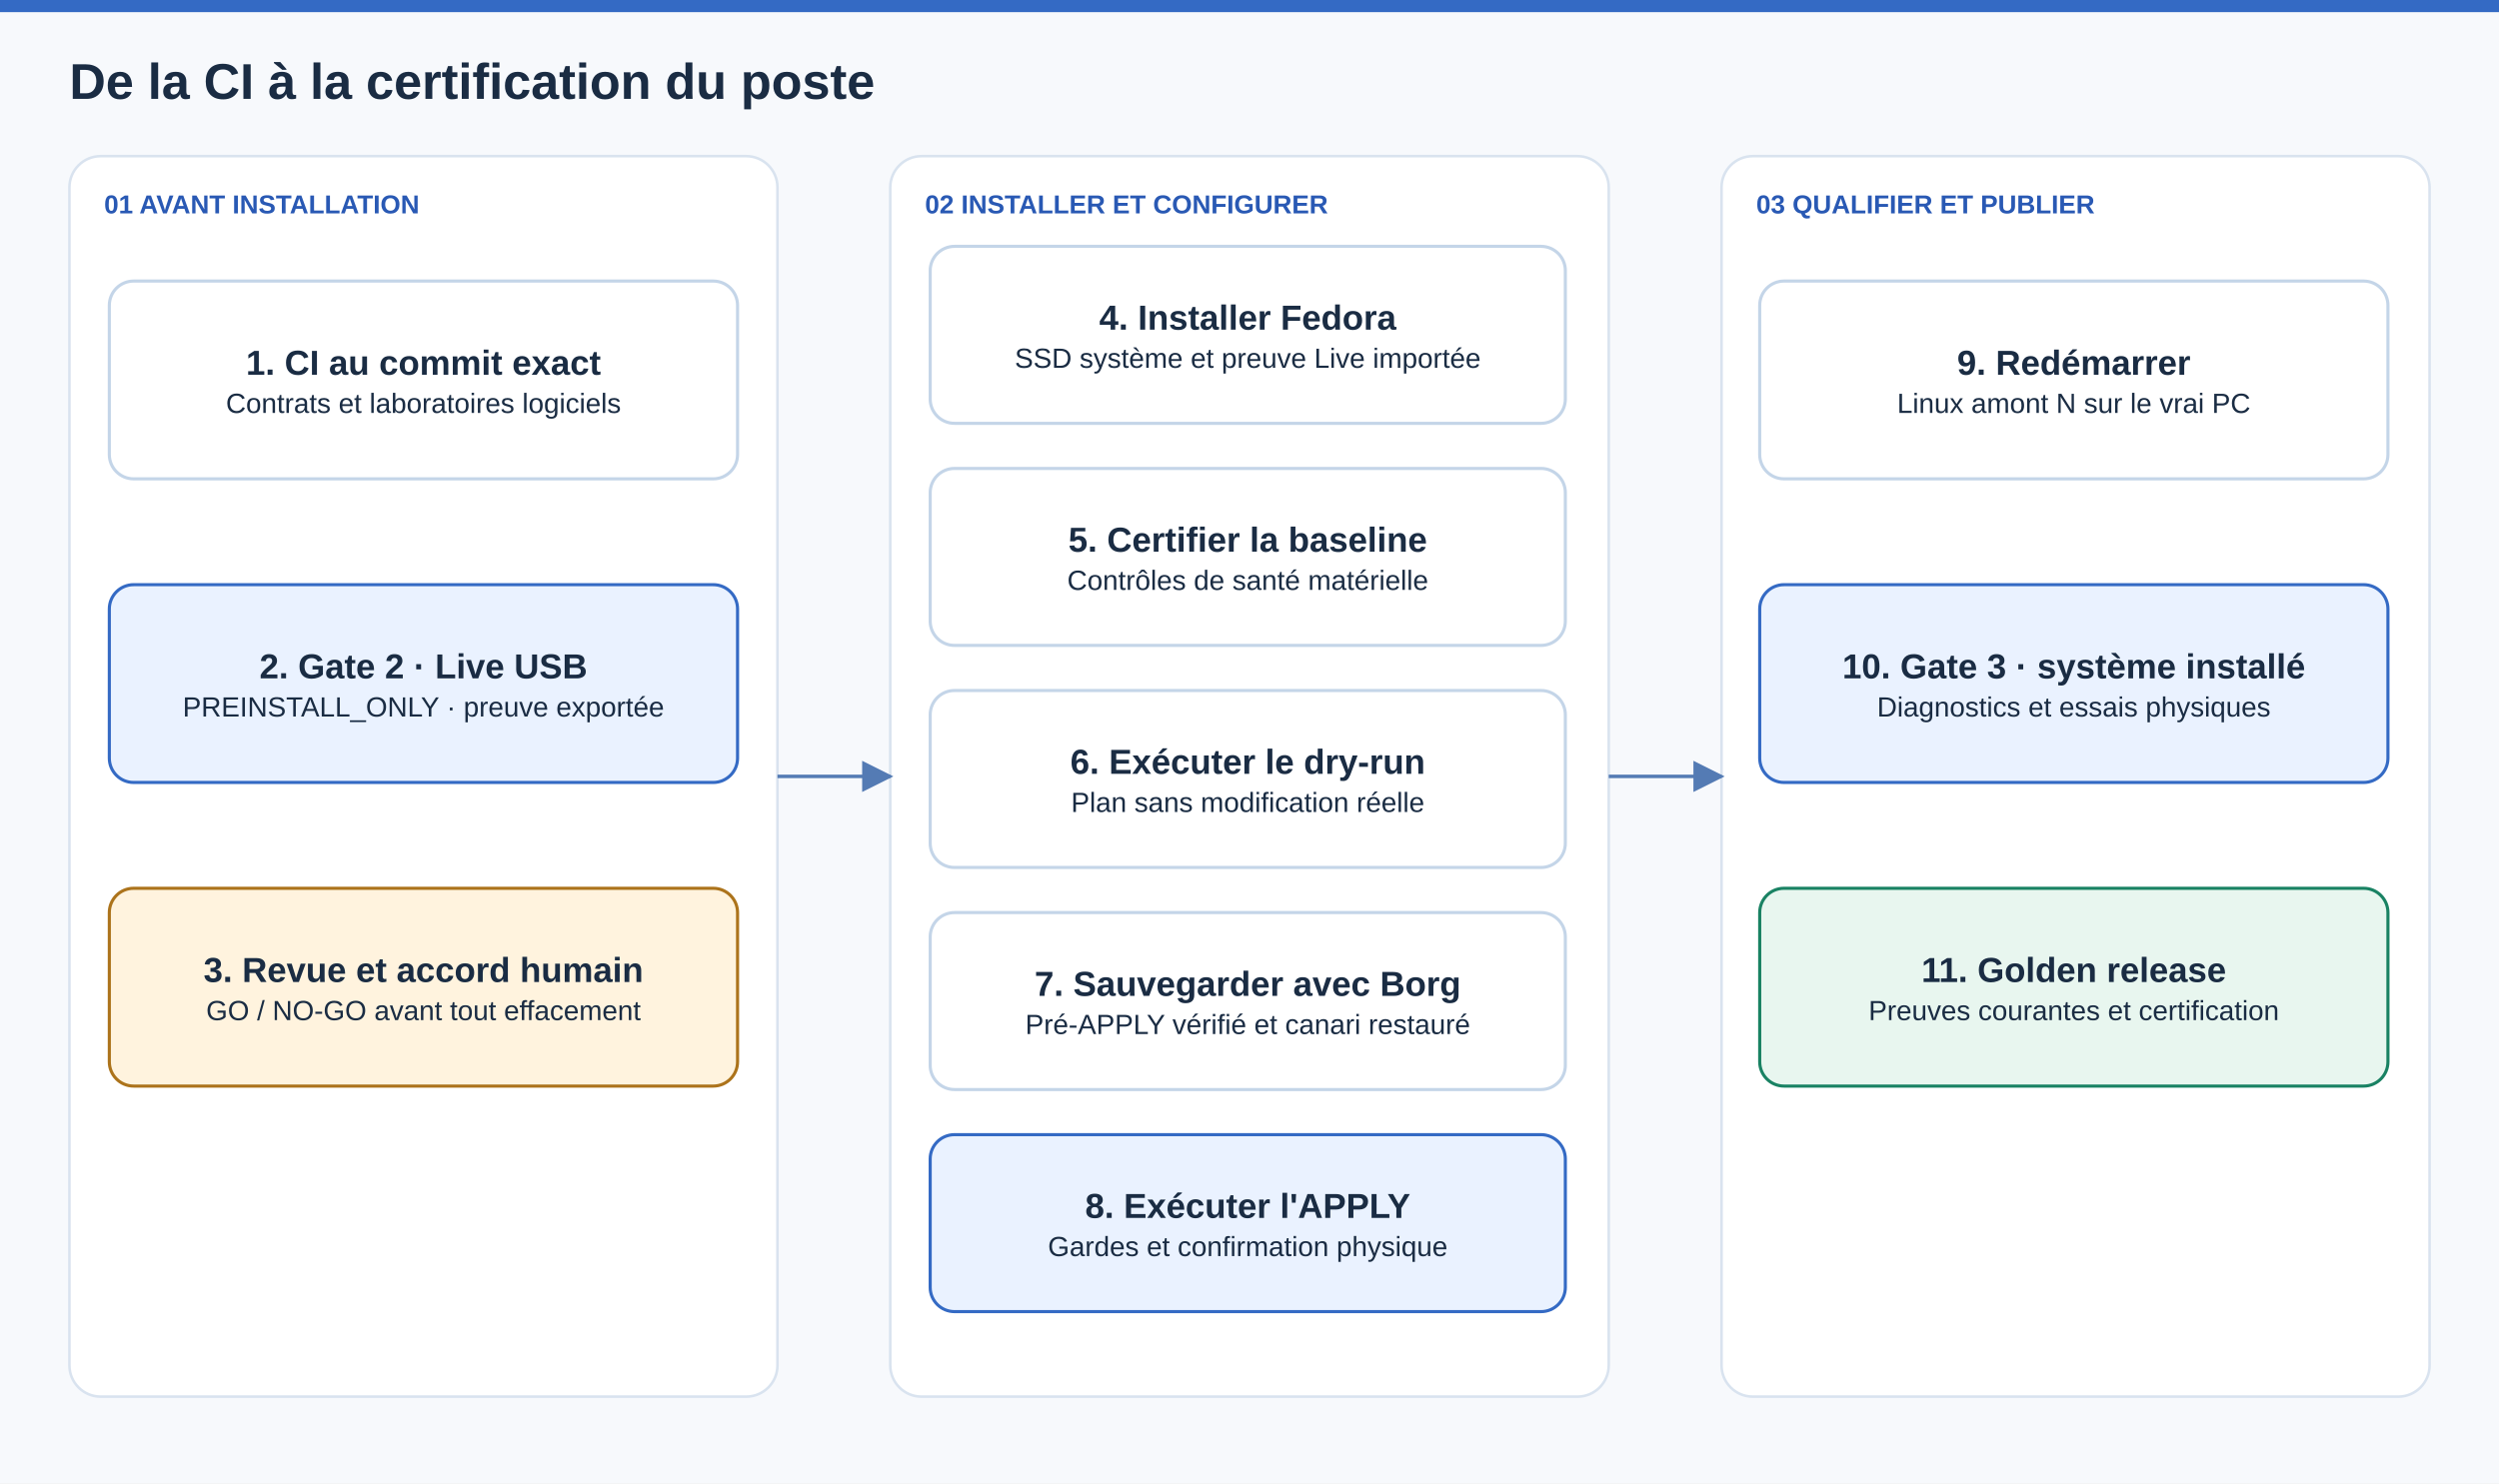
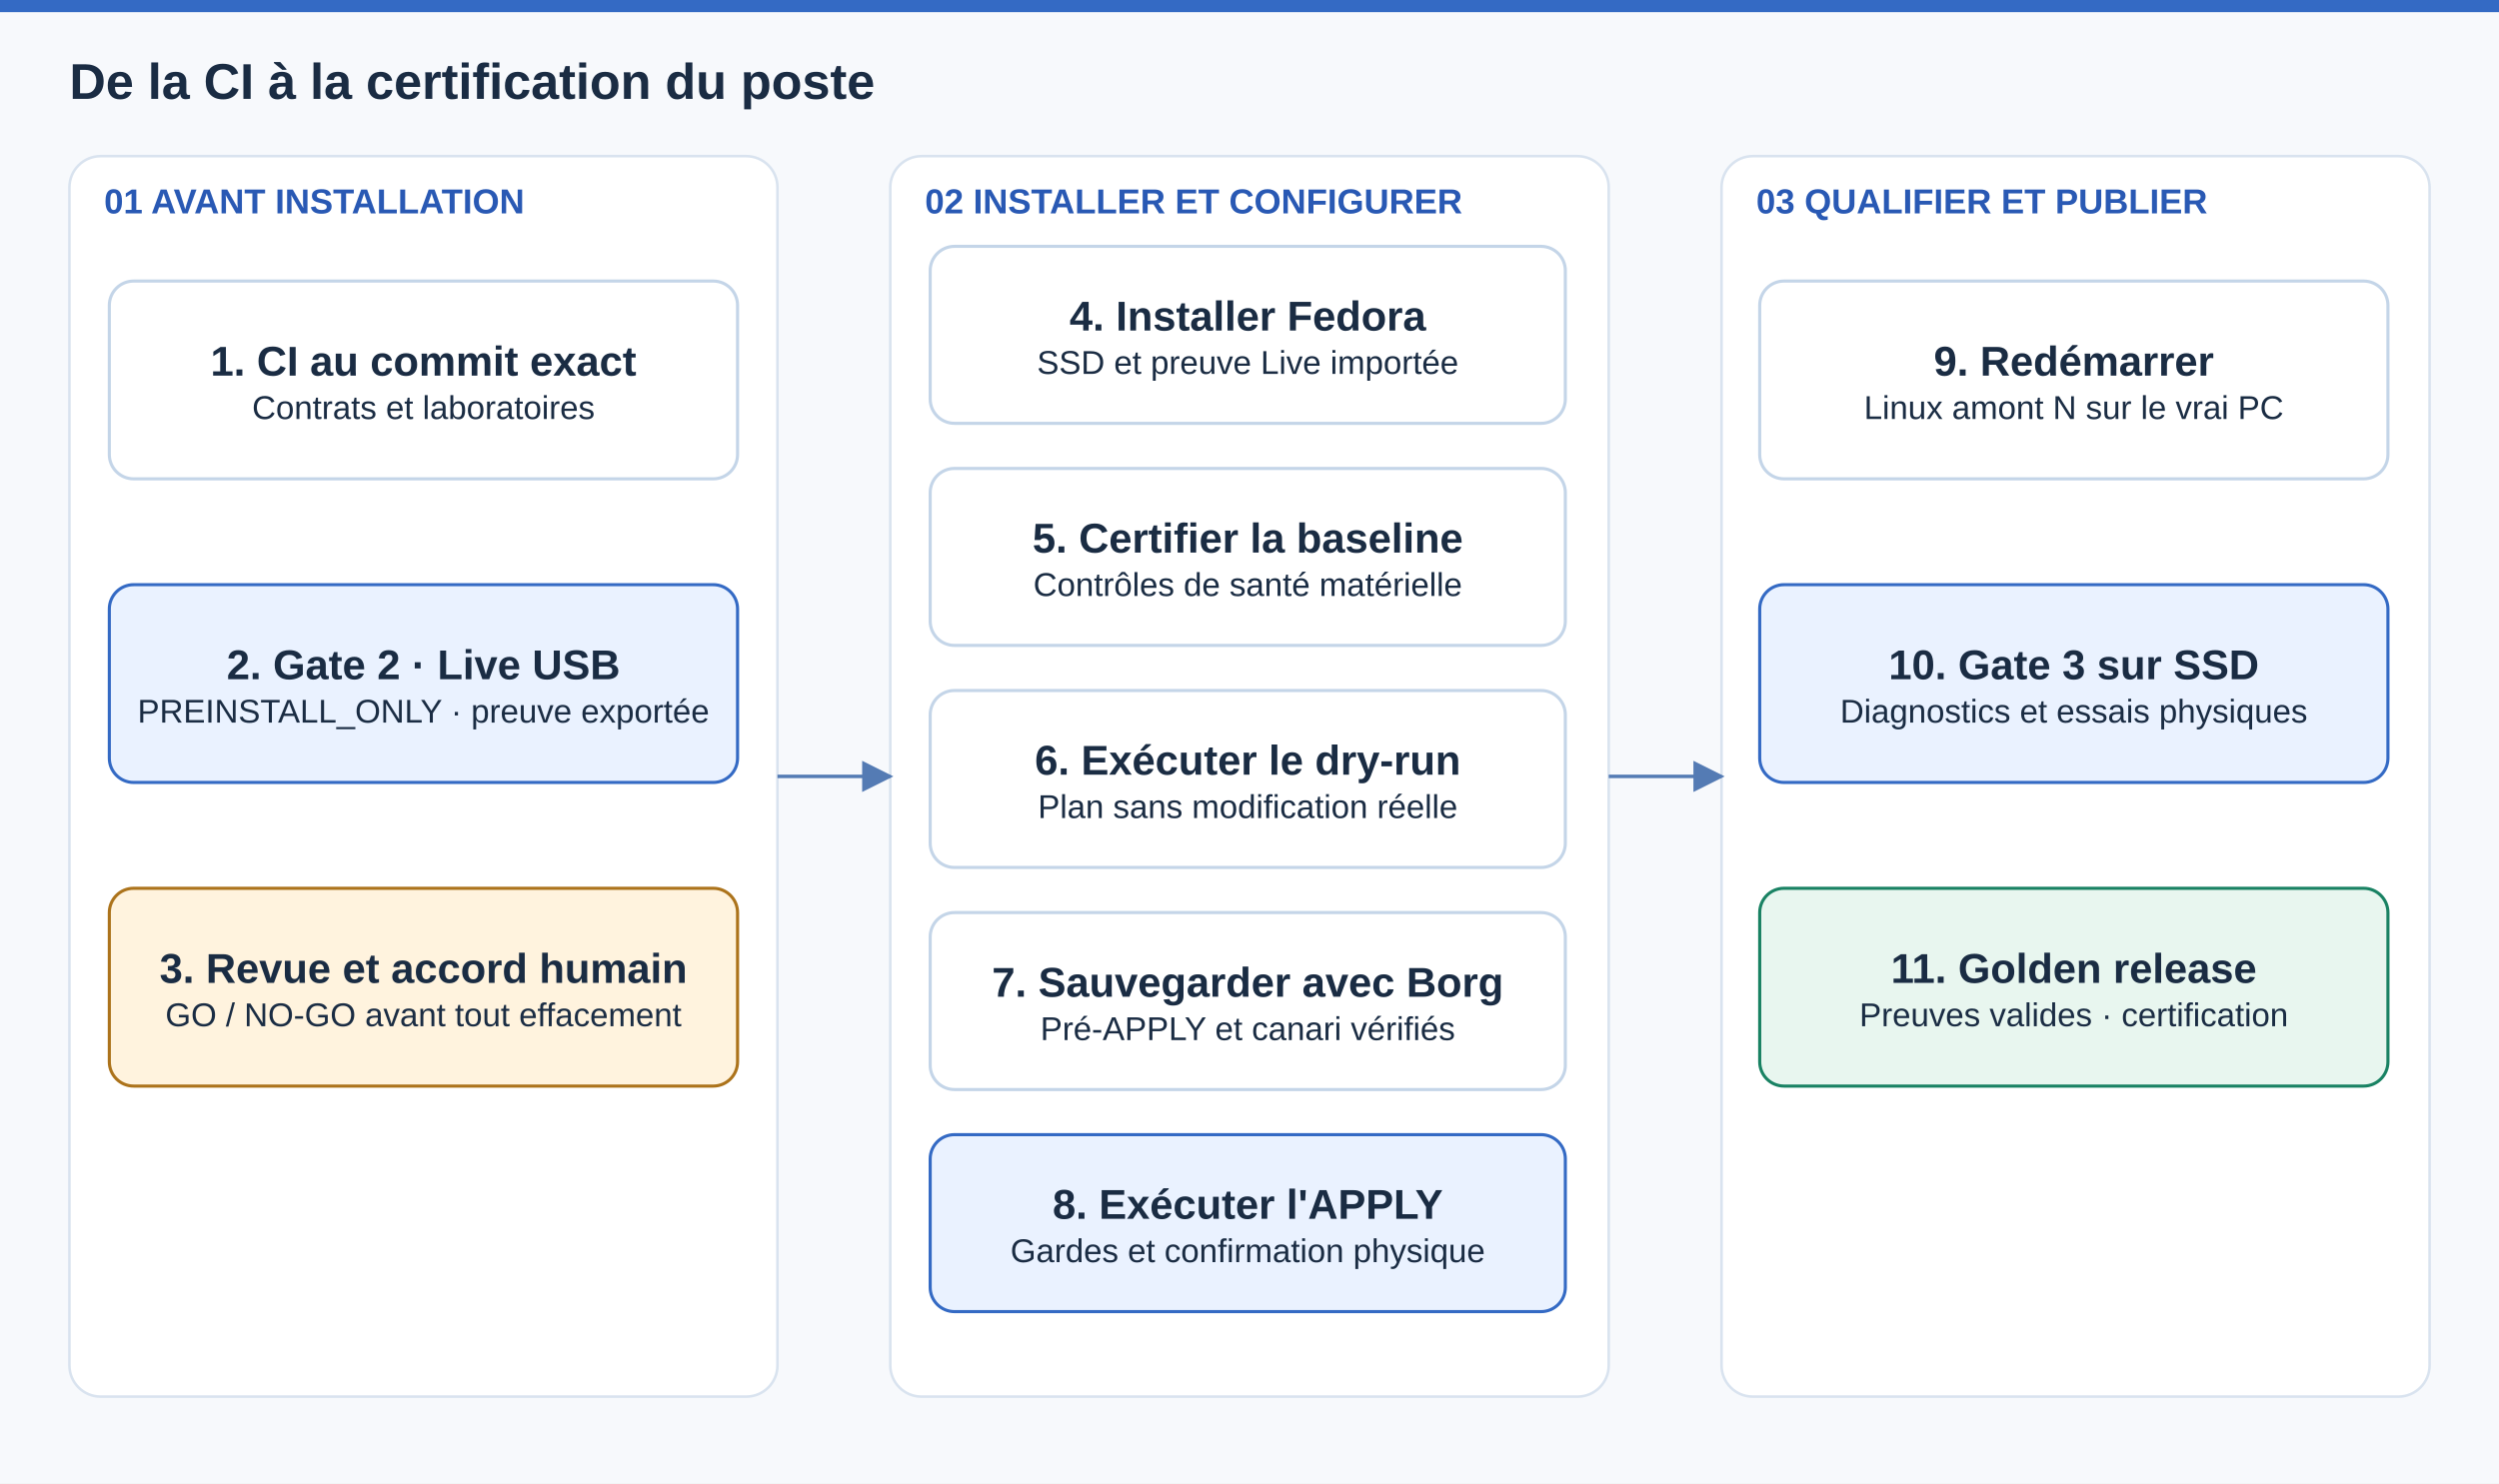
<svg xmlns="http://www.w3.org/2000/svg" viewBox="0 0 1440 855" width="1440" height="855" role="img" aria-labelledby="title desc">
  <defs>
    <marker id="arrow" viewBox="0 0 10 10" refX="9" refY="5" markerWidth="9" markerHeight="9" orient="auto-start-reverse">
      <path d="M0,0 L10,5 L0,10 z" fill="#547BB4" />
    </marker>
  </defs>
  <rect width="1440" height="855" fill="#F7F9FC" />
  <rect x="0" y="0" width="1440" height="7" fill="#346AC4" />
  <text x="40" y="57" font-family="Arial, Helvetica, sans-serif" font-size="29" font-weight="bold" fill="#1A2C43">De la CI à la certification du poste</text>
  <rect x="40" y="90" width="408" height="715" rx="18" fill="#FFFFFF" stroke="#D9E3EF" stroke-width="1.5" />
-   <text x="60" y="123" font-family="Arial, Helvetica, sans-serif" font-size="15" font-weight="bold" fill="#2959B4">01  AVANT INSTALLATION</text>
+   <text x="60" y="123" font-family="Arial, Helvetica, sans-serif" font-size="20" font-weight="bold" fill="#2959B4">01  AVANT INSTALLATION</text>
  <rect x="513" y="90" width="414" height="715" rx="18" fill="#FFFFFF" stroke="#D9E3EF" stroke-width="1.5" />
-   <text x="533" y="123" font-family="Arial, Helvetica, sans-serif" font-size="15" font-weight="bold" fill="#2959B4">02  INSTALLER ET CONFIGURER</text>
+   <text x="533" y="123" font-family="Arial, Helvetica, sans-serif" font-size="20" font-weight="bold" fill="#2959B4">02  INSTALLER ET CONFIGURER</text>
  <rect x="992" y="90" width="408" height="715" rx="18" fill="#FFFFFF" stroke="#D9E3EF" stroke-width="1.5" />
-   <text x="1012" y="123" font-family="Arial, Helvetica, sans-serif" font-size="15" font-weight="bold" fill="#2959B4">03  QUALIFIER ET PUBLIER</text>
+   <text x="1012" y="123" font-family="Arial, Helvetica, sans-serif" font-size="20" font-weight="bold" fill="#2959B4">03  QUALIFIER ET PUBLIER</text>
  <line x1="448.0" y1="447.5" x2="513.0" y2="447.5" stroke="#547BB4" stroke-width="2" marker-end="url(#arrow)" />
  <line x1="927.0" y1="447.5" x2="992.0" y2="447.5" stroke="#547BB4" stroke-width="2" marker-end="url(#arrow)" />
  <rect x="63" y="162" width="362" height="114" rx="14" fill="#FFFFFF" stroke="#C4D5E8" stroke-width="1.8" />
-   <text x="244.0" y="216.0" text-anchor="middle" font-family="Arial, Helvetica, sans-serif" font-size="20" font-weight="bold" fill="#1A2C43">1. CI au commit exact</text>
-   <text x="244.0" y="238.0" text-anchor="middle" font-family="Arial, Helvetica, sans-serif" font-size="16" fill="#1A2C43">Contrats et laboratoires logiciels</text>
+   <text x="244.0" y="216.5" text-anchor="middle" font-family="Arial, Helvetica, sans-serif" font-size="24" font-weight="bold" fill="#1A2C43">1. CI au commit exact</text>
+   <text x="244.0" y="241.5" text-anchor="middle" font-family="Arial, Helvetica, sans-serif" font-size="19" fill="#1A2C43">Contrats et laboratoires</text>
  <rect x="63" y="337" width="362" height="114" rx="14" fill="#EAF2FF" stroke="#346AC4" stroke-width="1.8" />
-   <text x="244.0" y="391.0" text-anchor="middle" font-family="Arial, Helvetica, sans-serif" font-size="20" font-weight="bold" fill="#1A2C43">2. Gate 2 · Live USB</text>
-   <text x="244.0" y="413.0" text-anchor="middle" font-family="Arial, Helvetica, sans-serif" font-size="16" fill="#1A2C43">PREINSTALL_ONLY · preuve exportée</text>
+   <text x="244.0" y="391.5" text-anchor="middle" font-family="Arial, Helvetica, sans-serif" font-size="24" font-weight="bold" fill="#1A2C43">2. Gate 2 · Live USB</text>
+   <text x="244.0" y="416.5" text-anchor="middle" font-family="Arial, Helvetica, sans-serif" font-size="19" fill="#1A2C43">PREINSTALL_ONLY · preuve exportée</text>
  <rect x="63" y="512" width="362" height="114" rx="14" fill="#FFF3DE" stroke="#AC731B" stroke-width="1.8" />
-   <text x="244.0" y="566.0" text-anchor="middle" font-family="Arial, Helvetica, sans-serif" font-size="20" font-weight="bold" fill="#1A2C43">3. Revue et accord humain</text>
-   <text x="244.0" y="588.0" text-anchor="middle" font-family="Arial, Helvetica, sans-serif" font-size="16" fill="#1A2C43">GO / NO-GO avant tout effacement</text>
+   <text x="244.0" y="566.5" text-anchor="middle" font-family="Arial, Helvetica, sans-serif" font-size="24" font-weight="bold" fill="#1A2C43">3. Revue et accord humain</text>
+   <text x="244.0" y="591.5" text-anchor="middle" font-family="Arial, Helvetica, sans-serif" font-size="19" fill="#1A2C43">GO / NO-GO avant tout effacement</text>
  <rect x="536" y="142" width="366" height="102" rx="14" fill="#FFFFFF" stroke="#C4D5E8" stroke-width="1.8" />
-   <text x="719.0" y="190.0" text-anchor="middle" font-family="Arial, Helvetica, sans-serif" font-size="20" font-weight="bold" fill="#1A2C43">4. Installer Fedora</text>
-   <text x="719.0" y="212.0" text-anchor="middle" font-family="Arial, Helvetica, sans-serif" font-size="16" fill="#1A2C43">SSD système et preuve Live importée</text>
+   <text x="719.0" y="190.5" text-anchor="middle" font-family="Arial, Helvetica, sans-serif" font-size="24" font-weight="bold" fill="#1A2C43">4. Installer Fedora</text>
+   <text x="719.0" y="215.5" text-anchor="middle" font-family="Arial, Helvetica, sans-serif" font-size="19" fill="#1A2C43">SSD et preuve Live importée</text>
  <rect x="536" y="270" width="366" height="102" rx="14" fill="#FFFFFF" stroke="#C4D5E8" stroke-width="1.8" />
-   <text x="719.0" y="318.0" text-anchor="middle" font-family="Arial, Helvetica, sans-serif" font-size="20" font-weight="bold" fill="#1A2C43">5. Certifier la baseline</text>
-   <text x="719.0" y="340.0" text-anchor="middle" font-family="Arial, Helvetica, sans-serif" font-size="16" fill="#1A2C43">Contrôles de santé matérielle</text>
+   <text x="719.0" y="318.5" text-anchor="middle" font-family="Arial, Helvetica, sans-serif" font-size="24" font-weight="bold" fill="#1A2C43">5. Certifier la baseline</text>
+   <text x="719.0" y="343.5" text-anchor="middle" font-family="Arial, Helvetica, sans-serif" font-size="19" fill="#1A2C43">Contrôles de santé matérielle</text>
  <rect x="536" y="398" width="366" height="102" rx="14" fill="#FFFFFF" stroke="#C4D5E8" stroke-width="1.8" />
-   <text x="719.0" y="446.0" text-anchor="middle" font-family="Arial, Helvetica, sans-serif" font-size="20" font-weight="bold" fill="#1A2C43">6. Exécuter le dry-run</text>
-   <text x="719.0" y="468.0" text-anchor="middle" font-family="Arial, Helvetica, sans-serif" font-size="16" fill="#1A2C43">Plan sans modification réelle</text>
+   <text x="719.0" y="446.5" text-anchor="middle" font-family="Arial, Helvetica, sans-serif" font-size="24" font-weight="bold" fill="#1A2C43">6. Exécuter le dry-run</text>
+   <text x="719.0" y="471.5" text-anchor="middle" font-family="Arial, Helvetica, sans-serif" font-size="19" fill="#1A2C43">Plan sans modification réelle</text>
  <rect x="536" y="526" width="366" height="102" rx="14" fill="#FFFFFF" stroke="#C4D5E8" stroke-width="1.8" />
-   <text x="719.0" y="574.0" text-anchor="middle" font-family="Arial, Helvetica, sans-serif" font-size="20" font-weight="bold" fill="#1A2C43">7. Sauvegarder avec Borg</text>
-   <text x="719.0" y="596.0" text-anchor="middle" font-family="Arial, Helvetica, sans-serif" font-size="16" fill="#1A2C43">Pré-APPLY vérifié et canari restauré</text>
+   <text x="719.0" y="574.5" text-anchor="middle" font-family="Arial, Helvetica, sans-serif" font-size="24" font-weight="bold" fill="#1A2C43">7. Sauvegarder avec Borg</text>
+   <text x="719.0" y="599.5" text-anchor="middle" font-family="Arial, Helvetica, sans-serif" font-size="19" fill="#1A2C43">Pré-APPLY et canari vérifiés</text>
  <rect x="536" y="654" width="366" height="102" rx="14" fill="#EAF2FF" stroke="#346AC4" stroke-width="1.8" />
-   <text x="719.0" y="702.0" text-anchor="middle" font-family="Arial, Helvetica, sans-serif" font-size="20" font-weight="bold" fill="#1A2C43">8. Exécuter l'APPLY</text>
-   <text x="719.0" y="724.0" text-anchor="middle" font-family="Arial, Helvetica, sans-serif" font-size="16" fill="#1A2C43">Gardes et confirmation physique</text>
+   <text x="719.0" y="702.5" text-anchor="middle" font-family="Arial, Helvetica, sans-serif" font-size="24" font-weight="bold" fill="#1A2C43">8. Exécuter l'APPLY</text>
+   <text x="719.0" y="727.5" text-anchor="middle" font-family="Arial, Helvetica, sans-serif" font-size="19" fill="#1A2C43">Gardes et confirmation physique</text>
  <rect x="1014" y="162" width="362" height="114" rx="14" fill="#FFFFFF" stroke="#C4D5E8" stroke-width="1.8" />
-   <text x="1195.0" y="216.0" text-anchor="middle" font-family="Arial, Helvetica, sans-serif" font-size="20" font-weight="bold" fill="#1A2C43">9. Redémarrer</text>
-   <text x="1195.0" y="238.0" text-anchor="middle" font-family="Arial, Helvetica, sans-serif" font-size="16" fill="#1A2C43">Linux amont N sur le vrai PC</text>
+   <text x="1195.0" y="216.5" text-anchor="middle" font-family="Arial, Helvetica, sans-serif" font-size="24" font-weight="bold" fill="#1A2C43">9. Redémarrer</text>
+   <text x="1195.0" y="241.5" text-anchor="middle" font-family="Arial, Helvetica, sans-serif" font-size="19" fill="#1A2C43">Linux amont N sur le vrai PC</text>
  <rect x="1014" y="337" width="362" height="114" rx="14" fill="#EAF2FF" stroke="#346AC4" stroke-width="1.8" />
-   <text x="1195.0" y="391.0" text-anchor="middle" font-family="Arial, Helvetica, sans-serif" font-size="20" font-weight="bold" fill="#1A2C43">10. Gate 3 · système installé</text>
-   <text x="1195.0" y="413.0" text-anchor="middle" font-family="Arial, Helvetica, sans-serif" font-size="16" fill="#1A2C43">Diagnostics et essais physiques</text>
+   <text x="1195.0" y="391.5" text-anchor="middle" font-family="Arial, Helvetica, sans-serif" font-size="24" font-weight="bold" fill="#1A2C43">10. Gate 3 sur SSD</text>
+   <text x="1195.0" y="416.5" text-anchor="middle" font-family="Arial, Helvetica, sans-serif" font-size="19" fill="#1A2C43">Diagnostics et essais physiques</text>
  <rect x="1014" y="512" width="362" height="114" rx="14" fill="#E8F6EF" stroke="#198263" stroke-width="1.8" />
-   <text x="1195.0" y="566.0" text-anchor="middle" font-family="Arial, Helvetica, sans-serif" font-size="20" font-weight="bold" fill="#1A2C43">11. Golden release</text>
-   <text x="1195.0" y="588.0" text-anchor="middle" font-family="Arial, Helvetica, sans-serif" font-size="16" fill="#1A2C43">Preuves courantes et certification</text>
+   <text x="1195.0" y="566.5" text-anchor="middle" font-family="Arial, Helvetica, sans-serif" font-size="24" font-weight="bold" fill="#1A2C43">11. Golden release</text>
+   <text x="1195.0" y="591.5" text-anchor="middle" font-family="Arial, Helvetica, sans-serif" font-size="19" fill="#1A2C43">Preuves valides · certification</text>
</svg>
